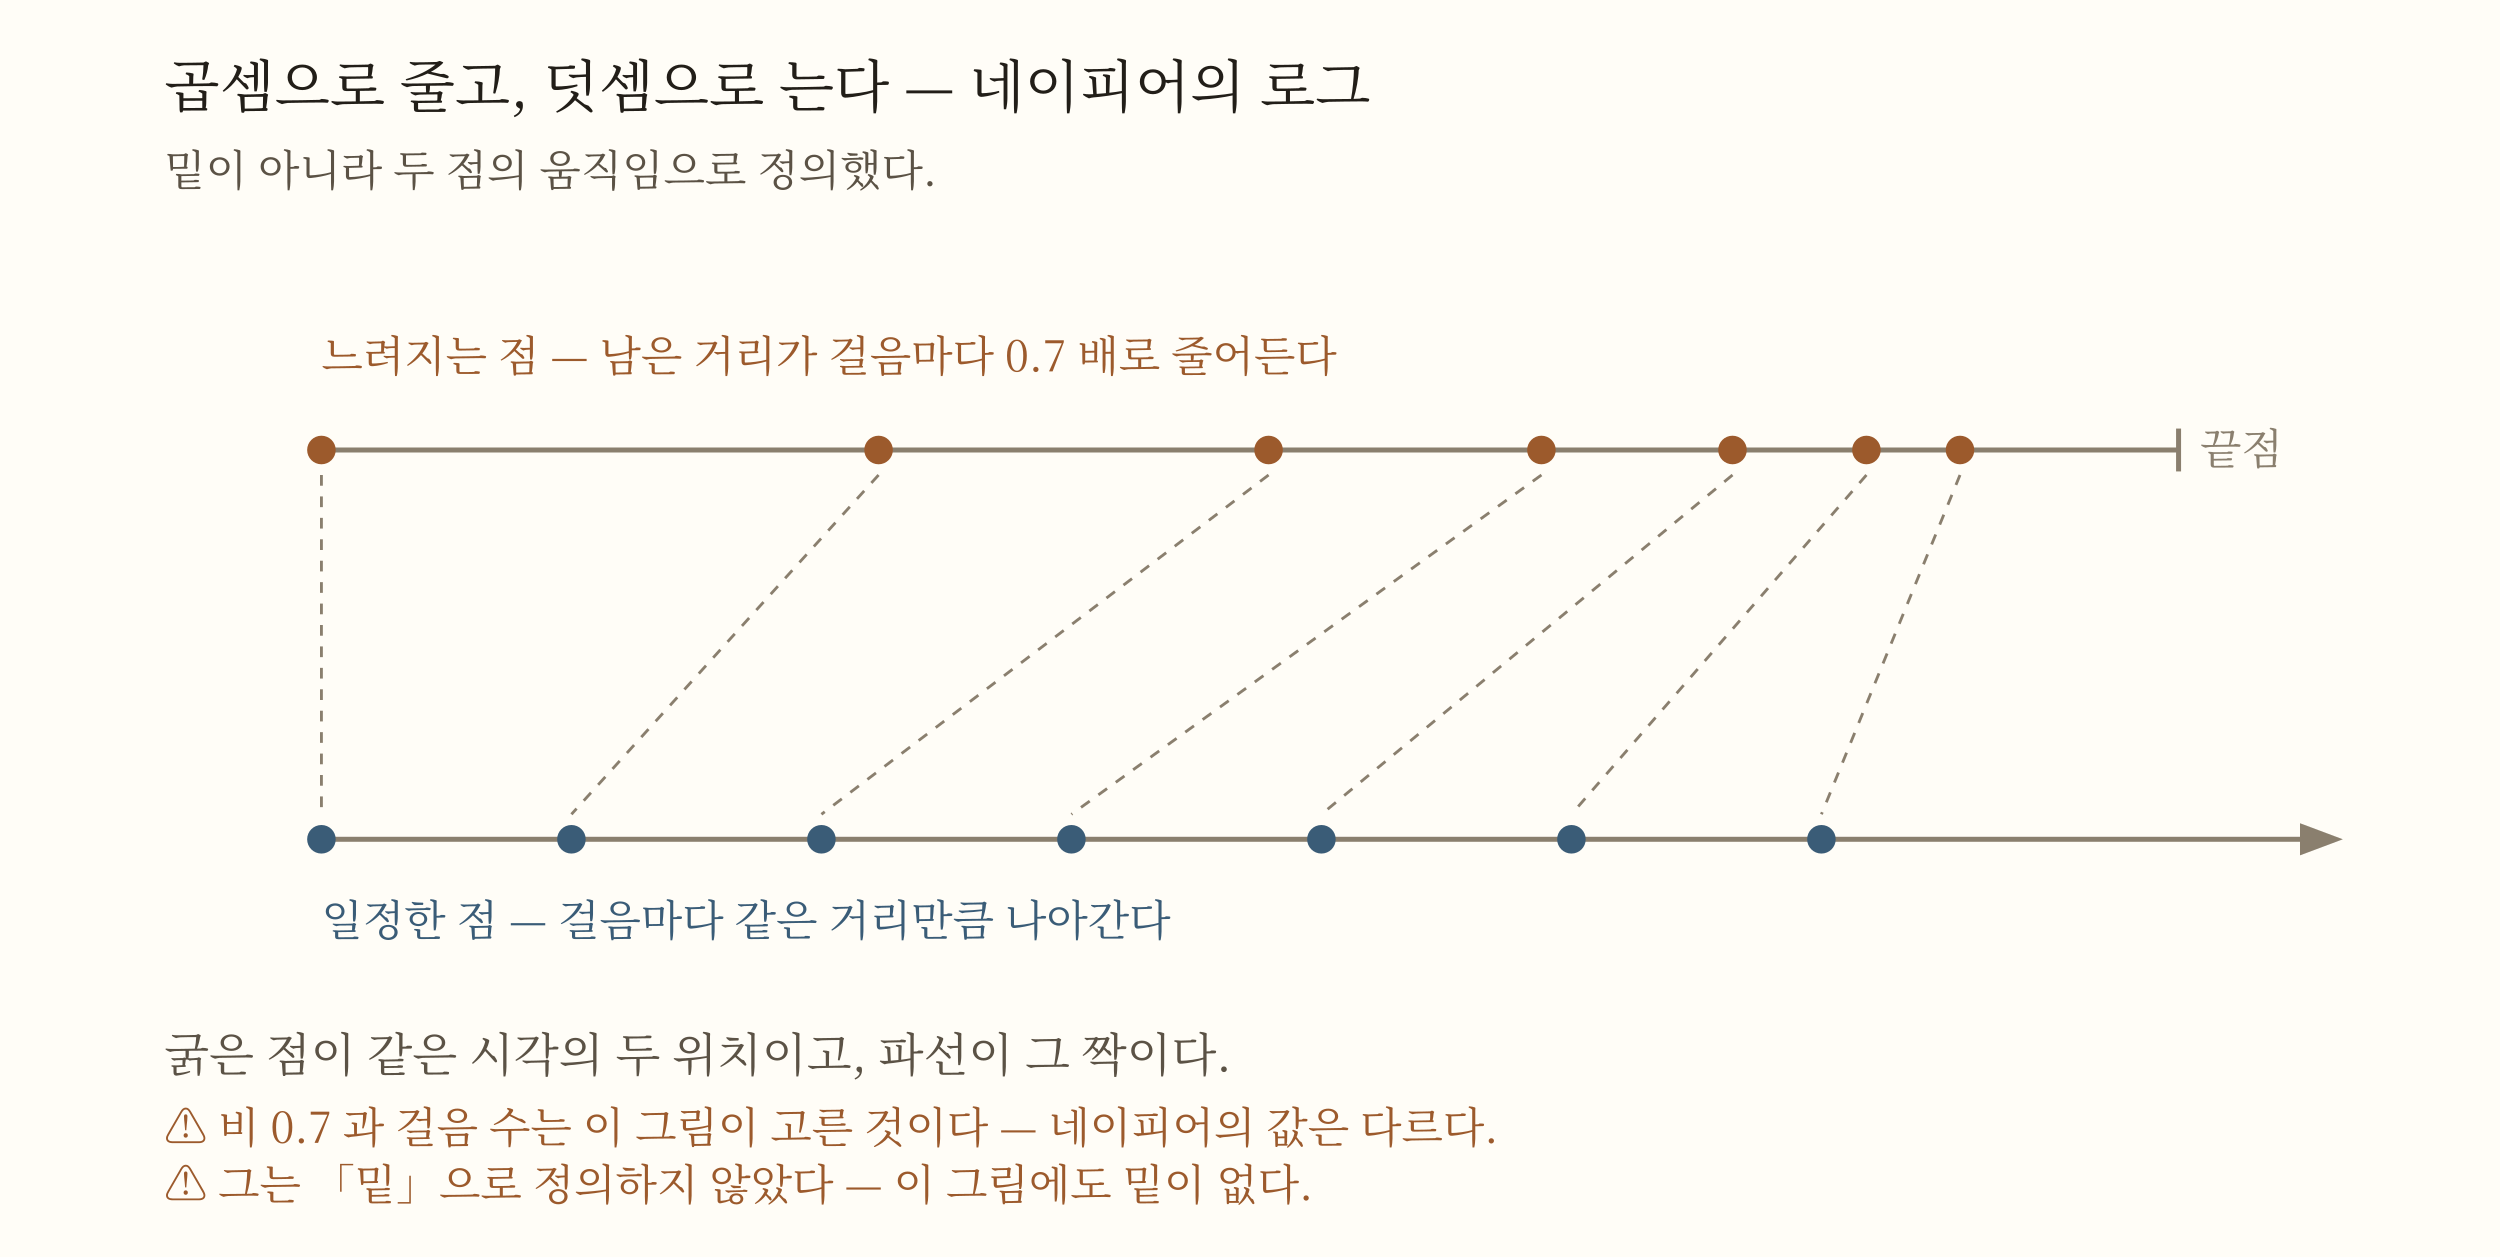
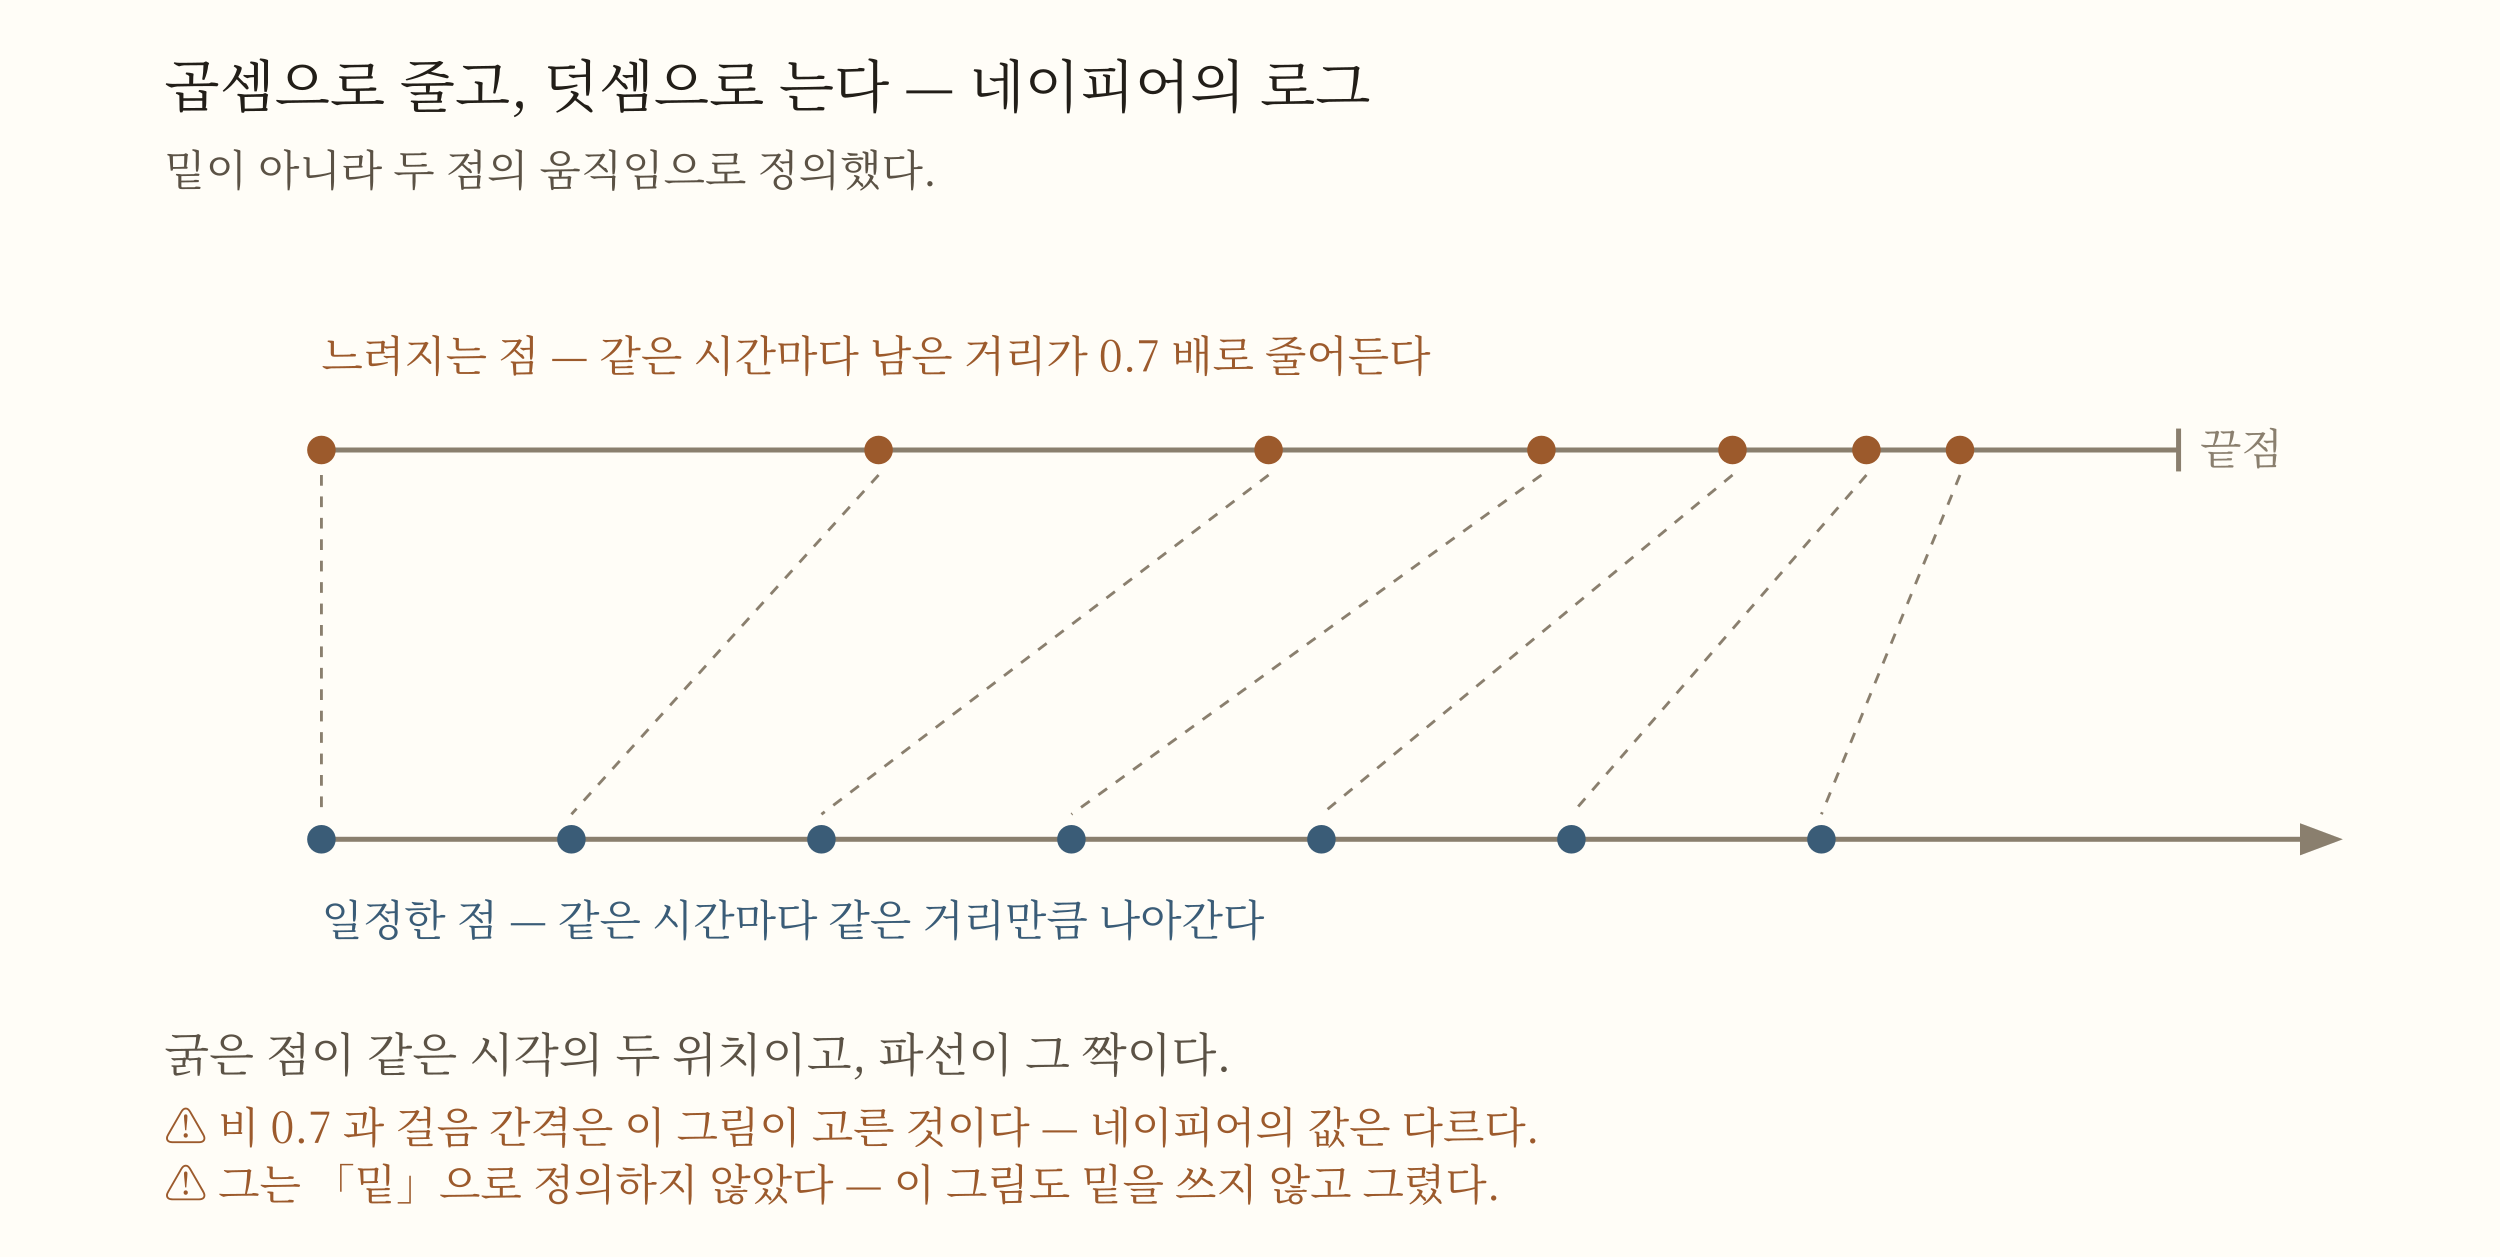
- <svg xmlns="http://www.w3.org/2000/svg" viewBox="0 0 700 352" role="img" aria-label="그림 위쪽에 「곱셈으로 줄고, 덧셈으로 는다 — 네이피어의 로그」라는 표제가 있고 그 아래에 밑이 아니라 두 점의 움직임으로 정의했다고 적혀 있다. 가운데에는 가로줄이 둘 있다. 위쪽 줄은 끝이 있는 선분이고, 느려지는 점이 남은 거리가 걸음마다 0.7 배로 줄어드는 식으로 움직인다고 적혀 있다. 그 위에 굵은 점 일곱 개가 찍혀 있는데 왼쪽은 사이가 넓고 오른쪽으로 갈수록 촘촘해져 끝점에 몰린다. 선분 오른쪽 끝에는 끝점이라고 적혀 있다. 아래쪽 줄은 오른쪽 끝에 화살표가 달린 끝없는 직선이고, 일정한 점이 걸음마다 같은 거리만큼 나아간다고 적혀 있다. 그 위의 굵은 점 일곱 개는 사이가 모두 같다. 같은 걸음의 두 점은 가는 파선으로 이어져 있고, 그 파선들이 왼쪽에서는 거의 수직이다가 오른쪽으로 갈수록 눕는 부채꼴을 이룬다. 그림 아래에는 부호 설명이 있다. 굵은 점이 같은 시각의 두 위치이고 파선이 그 짝이라는 것이다. 맨 아래에는 단서가 둘 있다. 하나는 비 0.7 과 걸음 수가 이 그림이 고른 것이고 네이피어의 값은 다르다는 것이고, 다른 하나는 그가 밑으로 정의하지 않았으므로 이 그림에 밑이 없다는 것이다">
+ <svg xmlns="http://www.w3.org/2000/svg" viewBox="0 0 700 352" role="img" aria-label="그림 위쪽에 「곱셈으로 줄고, 덧셈으로 는다 — 네이피어의 로그」라는 표제가 있고 그 아래에 밑이 아니라 두 점의 움직임으로 정의했다고 적혀 있다. 가운데에는 가로줄이 둘 있다. 위쪽 줄은 끝이 있는 선분이고, 느려지는 점이 같은 시간마다 남은 거리가 0.7 배로 줄어드는 식으로 움직인다고 적혀 있다. 그 위에 굵은 점 일곱 개가 찍혀 있는데 왼쪽은 사이가 넓고 오른쪽으로 갈수록 촘촘해진다. 선분 오른쪽 끝에는 끝점이라고 적혀 있다. 아래쪽 줄은 오른쪽 끝에 화살표가 달린 끝없는 직선이고, 일정한 점이 같은 시간마다 같은 거리만큼 나아간다고 적혀 있다. 그 위의 굵은 점 일곱 개는 사이가 모두 같다. 같은 걸음의 두 점은 가는 파선으로 이어져 있다. 맨 왼쪽 파선은 수직이고, 가운데로 갈수록 기울었다가 오른쪽 끝에서 다시 서서 간다. 그림 아래에는 부호 설명이 있다. 굵은 점이 같은 시각의 두 위치이고 파선이 그 짝이라는 것이다. 맨 아래에는 단서가 둘 있다. 하나는 비 0.7 과 걸음 간격이 이 그림이 고른 것이고 네이피어의 값은 다르다는 것이고, 다른 하나는 그가 밑으로 정의하지 않았고 이 그림도 밑을 쓰지 않고 그렸다는 것이다">
  <style>
    text{font-family:EB Garamond, Georgia, 'Noto Serif KR', 'Noto Serif CJK KR', NanumMyeongjo, Batang, AppleMyungjo, serif;font-variant-numeric:lining-nums;font-feature-settings:"lnum" 1;fill:#221E18;}
    .dim{fill:#5B5245;} .sien{fill:#9C5A2C;} .blue{fill:#3A5C77;} .ax{fill:#8A7F6E;}
    .trk{stroke:#8A7F6E;stroke-width:1.4;fill:none;}
    .tie{stroke:#8A7F6E;stroke-width:0.8;stroke-dasharray:3 3;}
  </style>
  <rect width="700" height="352" fill="#FFFDF7" />
  <text x="46" y="30" font-size="16">곱셈으로 줄고, 덧셈으로 는다 — 네이피어의 로그</text>
  <text x="46" y="52" font-size="12" class="dim">밑이 아니라 두 점의 움직임으로 정의했다.</text>
  <line x1="90.0" y1="133.0" x2="90.0" y2="228.0" class="tie" />
  <line x1="246.0" y1="133.0" x2="160.0" y2="228.0" class="tie" />
  <line x1="355.2" y1="133.0" x2="230.0" y2="228.0" class="tie" />
  <line x1="431.6" y1="133.0" x2="300.0" y2="228.0" class="tie" />
  <line x1="485.1" y1="133.0" x2="370.0" y2="228.0" class="tie" />
  <line x1="522.6" y1="133.0" x2="440.0" y2="228.0" class="tie" />
  <line x1="548.8" y1="133.0" x2="510.0" y2="228.0" class="tie" />
-   <text x="90" y="104" font-size="12" class="sien">느려지는 점 — 남은 거리가 걸음마다 0.7 배로 줄어든다</text>
+   <text x="90" y="104" font-size="12" class="sien">느려지는 점 — 같은 시간마다 남은 거리가 0.7 배로 줄어든다</text>
  <line x1="90.0" y1="126.0" x2="610.0" y2="126.0" class="trk" />
  <line x1="610.0" y1="120.0" x2="610.0" y2="132.0" stroke="#8A7F6E" stroke-width="1.4" />
  <circle cx="90.0" cy="126.0" r="4" fill="#9C5A2C" />
  <circle cx="246.0" cy="126.0" r="4" fill="#9C5A2C" />
  <circle cx="355.2" cy="126.0" r="4" fill="#9C5A2C" />
  <circle cx="431.6" cy="126.0" r="4" fill="#9C5A2C" />
  <circle cx="485.1" cy="126.0" r="4" fill="#9C5A2C" />
  <circle cx="522.6" cy="126.0" r="4" fill="#9C5A2C" />
  <circle cx="548.8" cy="126.0" r="4" fill="#9C5A2C" />
  <text x="616" y="130" font-size="12" class="ax">끝점</text>
  <line x1="90.0" y1="235.0" x2="650" y2="235.0" class="trk" />
  <polygon points="656,235.0 644,230.5 644,239.5" fill="#8A7F6E" />
  <circle cx="90.0" cy="235.0" r="4" fill="#3A5C77" />
  <circle cx="160.0" cy="235.0" r="4" fill="#3A5C77" />
  <circle cx="230.0" cy="235.0" r="4" fill="#3A5C77" />
  <circle cx="300.0" cy="235.0" r="4" fill="#3A5C77" />
  <circle cx="370.0" cy="235.0" r="4" fill="#3A5C77" />
  <circle cx="440.0" cy="235.0" r="4" fill="#3A5C77" />
  <circle cx="510.0" cy="235.0" r="4" fill="#3A5C77" />
-   <text x="90" y="262" font-size="12" class="blue">일정한 점 — 걸음마다 같은 거리만큼 나아간다</text>
+   <text x="90" y="262" font-size="12" class="blue">일정한 점 — 같은 시간마다 같은 거리만큼 나아간다</text>
  <text x="46" y="300" font-size="13" class="dim">굵은 점이 같은 시각의 두 위치이고, 파선이 그 짝이다.</text>
-   <text x="46" y="320" font-size="12" class="sien">⚠ 비 0.7 과 걸음 수는 이 그림이 고른 것이다 — 네이피어의 값은 다르다.</text>
-   <text x="46" y="336" font-size="12" class="sien">⚠ 그는 「밑」으로 정의하지 않았다 — 이 그림에도 밑이 없다.</text>
+   <text x="46" y="320" font-size="12" class="sien">⚠ 비 0.7 과 걸음 간격은 이 그림이 고른 것이다 — 네이피어의 값은 다르다.</text>
+   <text x="46" y="336" font-size="12" class="sien">⚠ 그는 「밑」으로 정의하지 않았다 — 이 그림도 밑을 쓰지 않고 그렸다.</text>
</svg>
